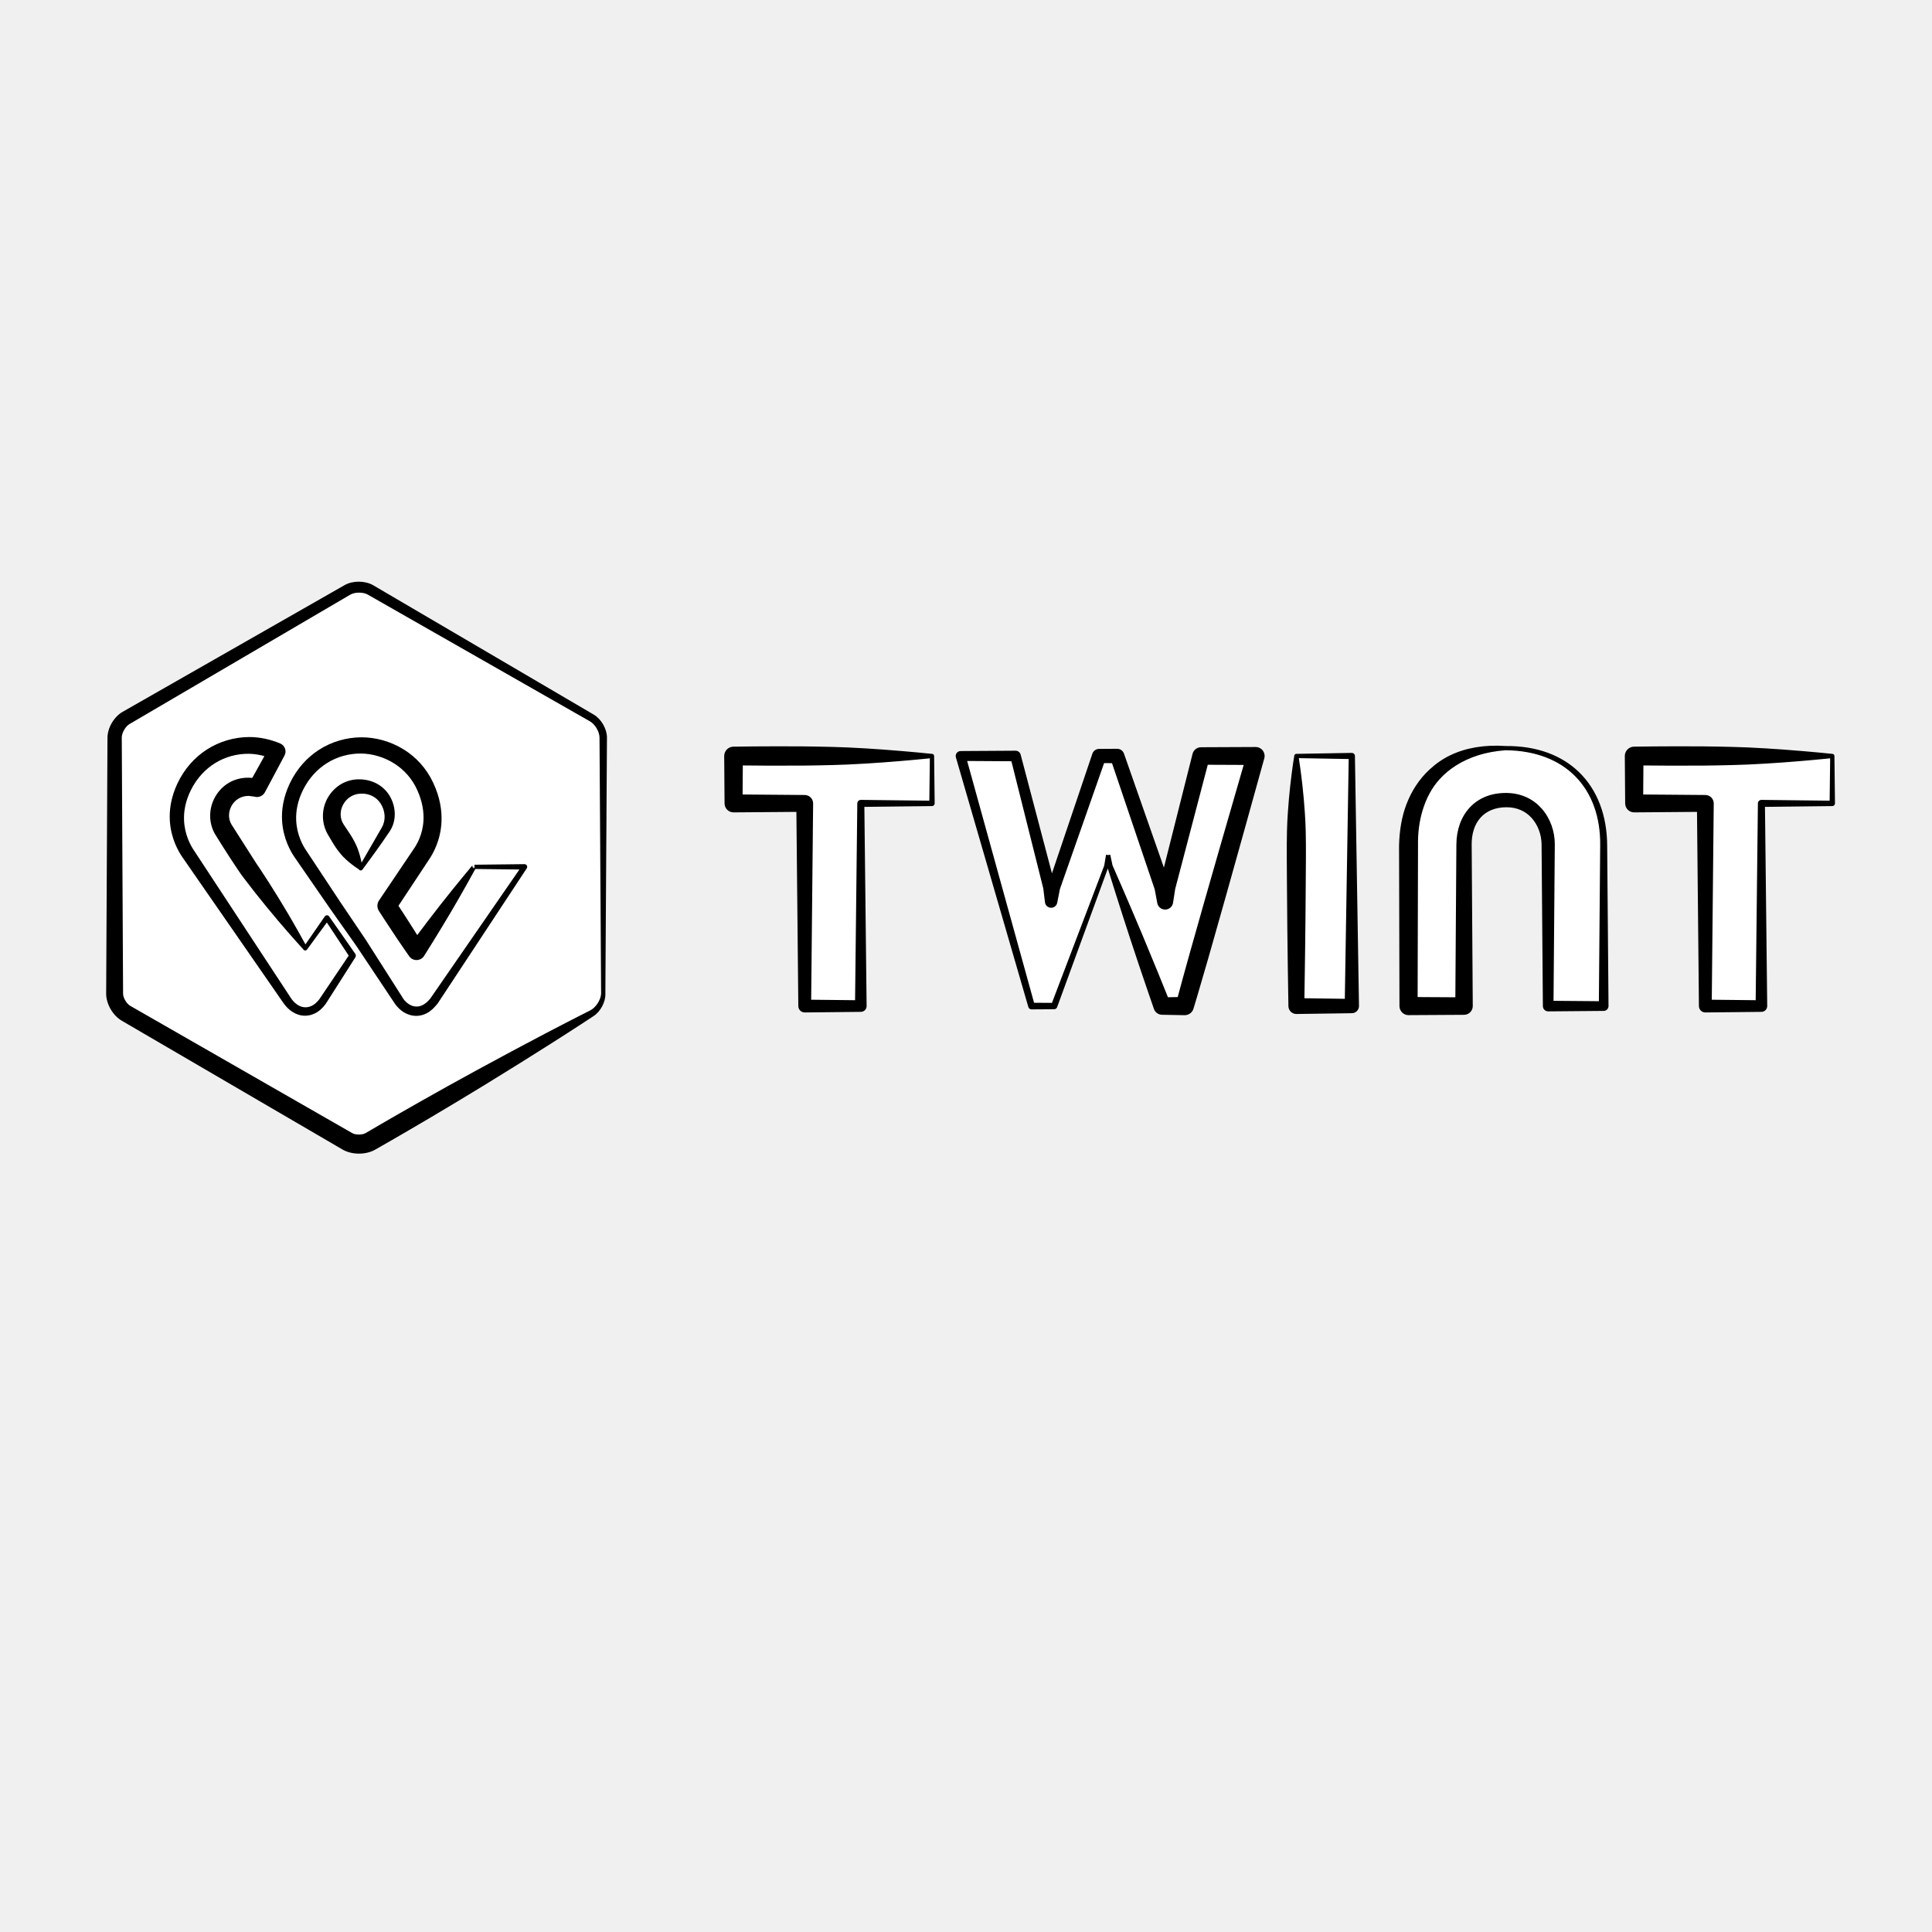
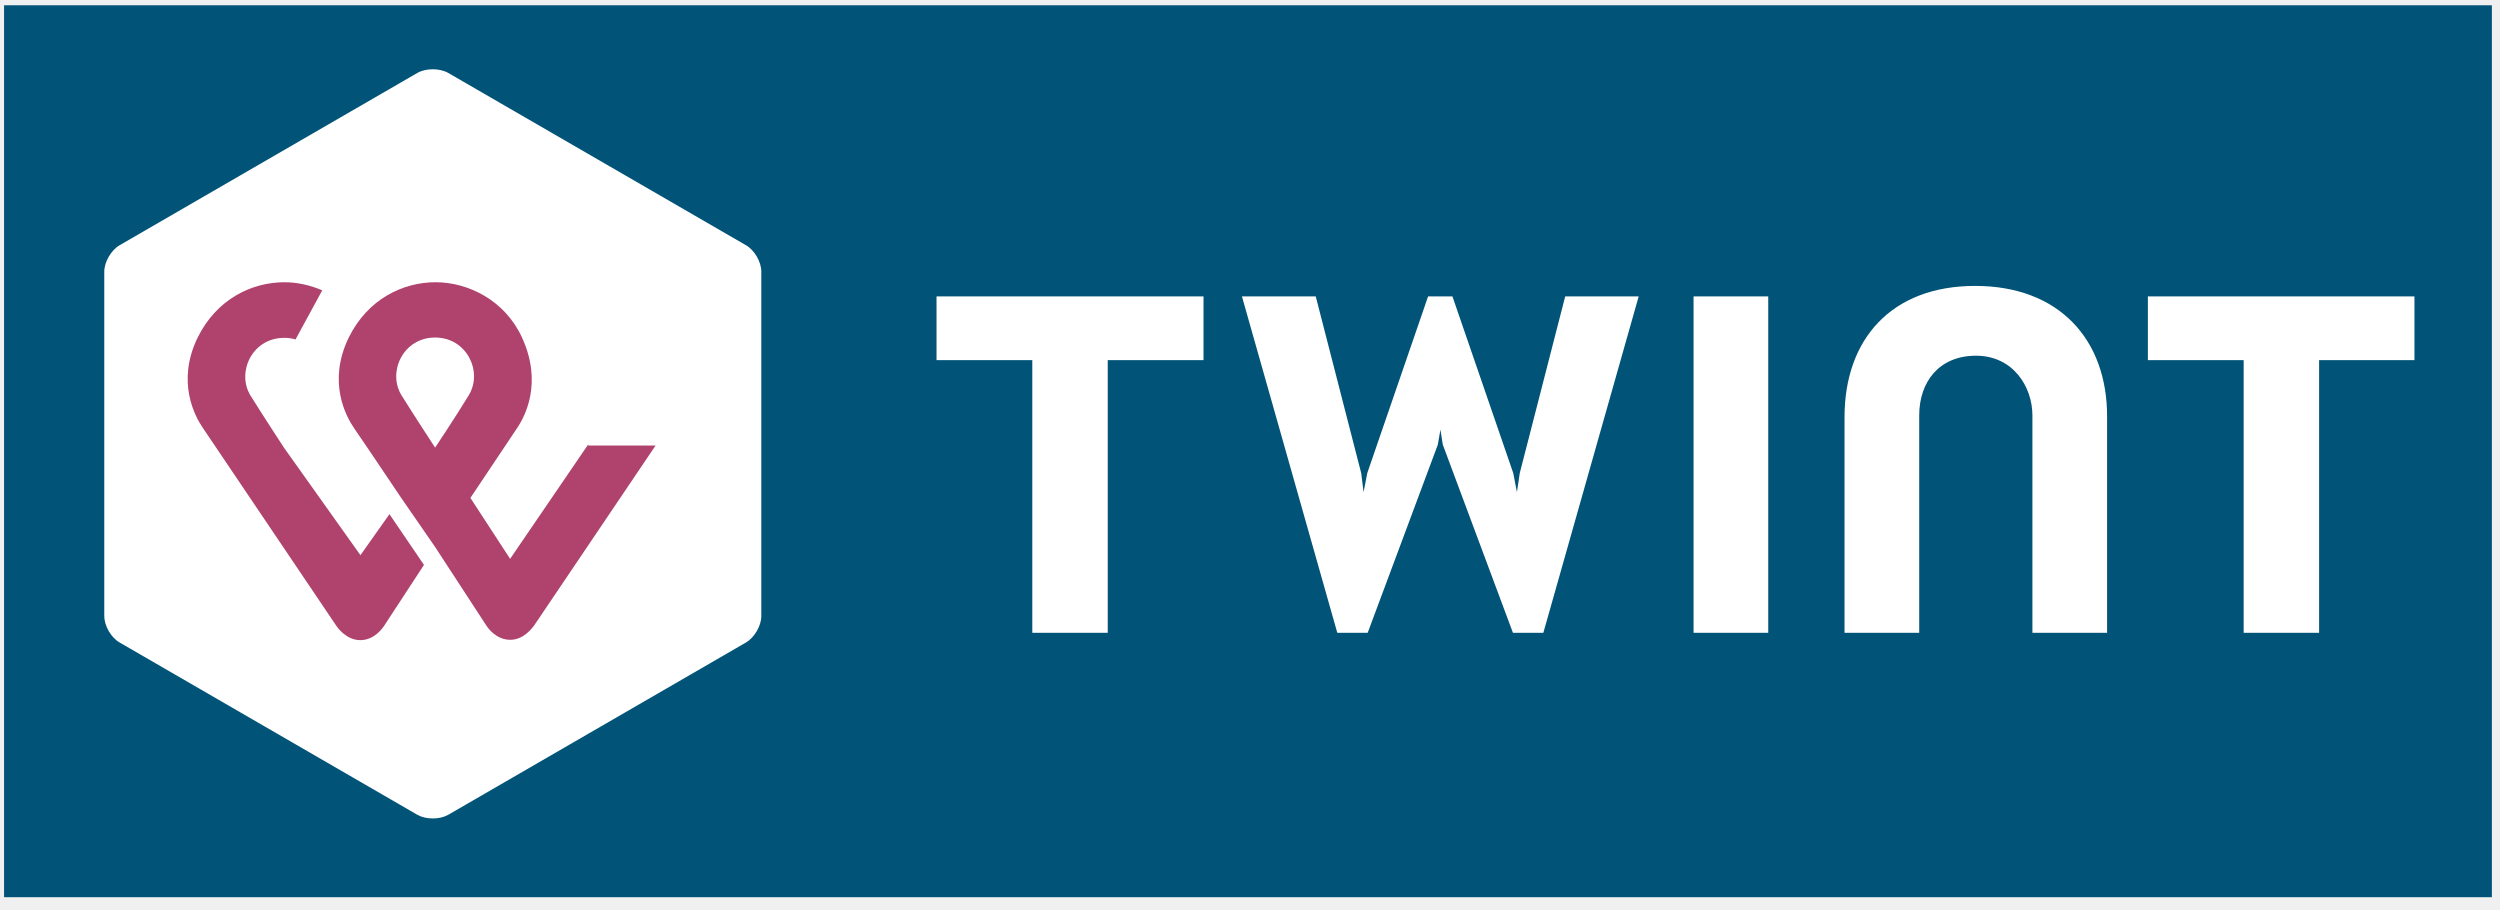
- <svg xmlns="http://www.w3.org/2000/svg" width="100%" height="100%" viewBox="0 0 201 201" version="1.1" xml:space="preserve" style="fill-rule:evenodd;clip-rule:evenodd;stroke-linejoin:round;stroke-miterlimit:2;">
-   <rect id="twint" x="0.097" y="0.816" width="200" height="200" style="fill:none;" />
-   <g>
-     <path id="Shape1" d="M62.759,103.38c0,0.754 -0.534,1.666 -1.192,2.043l-23.032,13.322c-0.659,0.377 -1.726,0.377 -2.385,0l-23.033,-13.322c-0.659,-0.377 -1.192,-1.288 -1.192,-2.043l0,-26.645c0,-0.754 0.534,-1.666 1.192,-2.043l23.033,-13.323c0.659,-0.377 1.726,-0.377 2.385,0l23.032,13.323c0.659,0.377 1.192,1.288 1.192,2.043l0,26.645Zm127.869,-24.729l-20.616,-0l0,4.933l7.405,-0l-0,21.084l5.836,-0l-0,-21.084l7.374,-0l0.001,-4.933Zm-93.666,-0l-20.647,-0l0,4.933l7.405,-0l0,21.084l5.836,-0l0,-21.084l7.405,-0l0.001,-4.933Zm59.683,-0.816c-6.495,-0 -10.105,4.147 -10.105,10.149l0,16.685l5.774,-0l-0,-16.81c-0,-2.608 1.538,-4.619 4.393,-4.619c2.856,0 4.362,2.388 4.362,4.619l0,16.81l5.773,-0l0,-16.685c0.032,-6.002 -3.702,-10.149 -10.197,-10.149Zm-21.777,0.816l0,26.017l5.774,-0l-0,-26.017l-5.774,-0Zm-19.58,10.306l0.188,1.163l5.428,14.548l2.354,-0l7.374,-26.017l-5.68,-0l-3.515,13.669l-0.22,1.477l-0.282,-1.477l-4.707,-13.669l-1.883,-0l-4.706,13.669l-0.283,1.477l-0.187,-1.477l-3.515,-13.669l-5.711,-0l7.374,26.017l2.354,-0l5.428,-14.548l0.188,-1.163" style="fill:#fff;fill-rule:nonzero;" />
-     <path d="M62.98,103.38l0.166,-26.645c0.003,-0.442 -0.146,-0.931 -0.396,-1.365c-0.249,-0.432 -0.6,-0.805 -0.983,-1.027c0.001,0.001 -22.95,-13.461 -22.95,-13.461c-0.001,-0 -0.002,-0.001 -0.003,-0.001c-0.406,-0.236 -0.938,-0.362 -1.472,-0.365c-0.535,-0.003 -1.069,0.12 -1.479,0.352l-23.111,13.192c-0.429,0.243 -0.827,0.657 -1.112,1.138c-0.288,0.486 -0.455,1.039 -0.458,1.537c0,-0 -0.137,26.645 -0.137,26.645c-0.002,0.521 0.17,1.101 0.466,1.612c0.294,0.508 0.712,0.943 1.164,1.204c-0.004,-0.002 22.978,13.408 22.978,13.408c0.001,0.001 0.003,0.002 0.004,0.002c0.467,0.268 1.074,0.415 1.685,0.415c0.611,0.001 1.219,-0.145 1.687,-0.412c0.001,-0.001 0.003,-0.001 0.004,-0.002c0,-0 2.466,-1.397 5.753,-3.34c1.749,-1.034 3.73,-2.223 5.701,-3.43c2.417,-1.481 4.817,-2.982 6.777,-4.226c2.647,-1.68 4.475,-2.892 4.475,-2.892c0.361,-0.231 0.689,-0.602 0.913,-1.032c0.22,-0.422 0.349,-0.889 0.328,-1.307Zm-0.442,-0c-0.016,0.338 -0.163,0.701 -0.373,1.022c-0.203,0.31 -0.475,0.574 -0.768,0.723c-0.001,0 -0.001,0.001 -0.002,0.001c0,-0 -1.961,0.981 -4.737,2.437c-2.056,1.079 -4.554,2.411 -7.043,3.768c-2.029,1.106 -4.047,2.23 -5.815,3.231c-3.262,1.846 -5.674,3.269 -5.761,3.32c-0.192,0.11 -0.446,0.152 -0.697,0.152c-0.252,0.001 -0.507,-0.04 -0.7,-0.15c0.004,0.003 -23.079,-13.232 -23.079,-13.232c-0.001,-0.001 -0.002,-0.002 -0.004,-0.002c-0.205,-0.117 -0.384,-0.323 -0.52,-0.552c-0.135,-0.229 -0.233,-0.483 -0.234,-0.718c0,-0 -0.137,-26.645 -0.137,-26.645c-0.001,-0.258 0.097,-0.54 0.243,-0.793c0.147,-0.255 0.343,-0.486 0.569,-0.617l22.958,-13.456c0.249,-0.143 0.577,-0.21 0.904,-0.212c0.329,-0.002 0.661,0.058 0.914,0.201c-0.003,-0.002 23.11,13.182 23.11,13.182c0,0 0.001,0.001 0.001,0.001c0.275,0.155 0.521,0.423 0.702,0.728c0.181,0.306 0.301,0.651 0.303,0.966l0.166,26.645Zm58.55,-13.12l-4.152,-11.853c-0.104,-0.302 -0.388,-0.505 -0.708,-0.505l-1.883,0.011c-0.315,0 -0.595,0.2 -0.697,0.498l-4.206,12.449l-3.255,-12.346c-0.063,-0.243 -0.282,-0.413 -0.533,-0.413l-5.711,0.036c-0.161,-0 -0.313,0.075 -0.41,0.204c-0.098,0.128 -0.129,0.295 -0.085,0.45l7.537,25.971c0.042,0.149 0.178,0.251 0.332,0.251l2.354,-0.015c0.137,-0 0.261,-0.086 0.309,-0.215l5.275,-14.425c0.219,0.707 1.241,3.992 2.315,7.267c1.212,3.692 2.487,7.359 2.487,7.359c0.132,0.354 0.47,0.589 0.847,0.589l2.354,0.044c0.424,0 0.797,-0.282 0.913,-0.69c0,-0 0.647,-2.134 1.523,-5.19c2.176,-7.586 5.837,-20.831 5.837,-20.831c0.08,-0.282 0.023,-0.585 -0.153,-0.819c-0.177,-0.233 -0.453,-0.371 -0.746,-0.371l-5.68,0.025c-0.415,0 -0.778,0.281 -0.881,0.683l-2.983,11.836Zm35.557,-12.646c-2.232,-0.154 -4.159,0.194 -5.76,0.96c-0.81,0.387 -1.522,0.896 -2.156,1.482c-1.063,0.982 -1.877,2.216 -2.42,3.653c-0.482,1.276 -0.721,2.717 -0.755,4.275c-0,-0 0.043,16.685 0.043,16.685c0,0.521 0.423,0.943 0.943,0.943l5.774,-0.034c0.502,-0 0.909,-0.407 0.909,-0.909l-0.114,-16.81c-0.008,-1.109 0.294,-2.098 0.927,-2.8c0.607,-0.672 1.508,-1.067 2.671,-1.076c1.132,-0.009 2.015,0.428 2.625,1.098c0.686,0.754 1.042,1.783 1.049,2.778c0,-0 0.136,16.81 0.136,16.81c-0,0.305 0.247,0.552 0.552,0.552l5.773,-0.049c0.278,0 0.504,-0.225 0.504,-0.503l-0.14,-16.685c-0.011,-3.154 -1.029,-5.803 -2.91,-7.635c-1.797,-1.752 -4.386,-2.764 -7.651,-2.735Zm-21.777,0.816c-0.121,0 -0.22,0.099 -0.22,0.221c-0,-0 -0.205,1.193 -0.419,3.122c-0.092,0.823 -0.177,1.767 -0.247,2.81c-0.041,0.598 -0.073,1.224 -0.089,1.873c-0.041,1.725 -0.013,3.598 -0.003,5.463c0.037,6.418 0.153,12.749 0.153,12.749c0,0.455 0.37,0.825 0.825,0.825l5.774,-0.082c0.41,-0 0.743,-0.333 0.743,-0.743l-0.422,-26.017c-0,-0.177 -0.144,-0.321 -0.321,-0.321l-5.774,0.1Zm-37.685,0.221c0,-0.058 -0.023,-0.115 -0.065,-0.156c-0.041,-0.041 -0.097,-0.065 -0.156,-0.065c0,0 -2.184,-0.234 -5.161,-0.453c-1.122,-0.083 -2.349,-0.156 -3.614,-0.215c-0.512,-0.024 -1.03,-0.039 -1.548,-0.053c-1.047,-0.027 -2.093,-0.049 -3.097,-0.057c-3.946,-0.028 -7.227,0.028 -7.227,0.028c-0.536,-0 -0.971,0.434 -0.971,0.971l0.037,4.933c0,0.516 0.418,0.934 0.934,0.934l6.539,-0.052c0,-0 0.201,20.202 0.201,20.202c-0,0.367 0.298,0.665 0.665,0.665l5.836,-0.062c0.334,0 0.604,-0.27 0.604,-0.603l-0.234,-20.723c0,0 7.035,-0.082 7.035,-0.082c0.154,-0 0.279,-0.125 0.279,-0.279l-0.057,-4.933Zm93.666,0c0,-0.058 -0.023,-0.115 -0.065,-0.156c-0.041,-0.041 -0.097,-0.065 -0.156,-0.065c0,0 -2.18,-0.234 -5.154,-0.453c-1.12,-0.083 -2.344,-0.155 -3.608,-0.215c-0.512,-0.024 -1.028,-0.039 -1.546,-0.053c-1.045,-0.027 -2.09,-0.049 -3.092,-0.057c-3.94,-0.029 -7.216,0.027 -7.216,0.027c-0.536,0 -0.971,0.435 -0.971,0.972l0.037,4.933c-0,0.516 0.418,0.934 0.934,0.934l6.539,-0.052c-0,-0 0.201,20.202 0.201,20.202c-0,0.367 0.297,0.665 0.665,0.665l5.836,-0.062c0.333,0 0.603,-0.27 0.603,-0.603l-0.233,-20.723c-0,-0 7.004,-0.082 7.004,-0.082c0.154,-0 0.279,-0.125 0.279,-0.279l-0.057,-4.933Zm-75.562,10.306l0.219,-0.035c-0,0 0.239,1.111 0.239,1.111c0.097,0.22 1.609,3.658 3.065,7.129c1.134,2.702 2.231,5.417 2.702,6.589c-0,0 1.013,-0.019 1.013,-0.019c0.232,-0.867 0.675,-2.503 1.246,-4.54c1.743,-6.225 4.63,-16.205 5.618,-19.612c-0,0 -3.736,-0.016 -3.736,-0.016c-0,-0 -3.391,12.927 -3.391,12.927l-0.22,1.428c-0.06,0.403 -0.401,0.703 -0.807,0.711c-0.407,0.009 -0.76,-0.277 -0.836,-0.677c-0,0 -0.265,-1.424 -0.265,-1.424c-0,-0 -4.444,-13.132 -4.444,-13.132c0,-0 -0.823,-0.005 -0.823,-0.005c0,-0 -4.596,13.1 -4.596,13.1l-0.281,1.426c-0.06,0.311 -0.337,0.533 -0.654,0.523c-0.317,-0.01 -0.58,-0.248 -0.62,-0.563c0,0 -0.174,-1.442 -0.174,-1.442c-0,-0 -3.318,-13.238 -3.318,-13.238c-0,0 -4.604,-0.028 -4.604,-0.028c0,-0 6.961,25.154 6.961,25.154c-0,-0 1.862,0.012 1.862,0.012c0,-0 5.435,-14.276 5.435,-14.276l0.191,-1.138l0.218,0.035Zm41.358,-10.902c3.106,0.028 5.559,1.013 7.239,2.709c1.734,1.751 2.637,4.256 2.595,7.218l-0.136,16.179c0,0 -4.718,-0.039 -4.718,-0.039c0,-0 0.132,-16.263 0.132,-16.263c0.01,-1.331 -0.457,-2.71 -1.36,-3.733c-0.85,-0.963 -2.086,-1.616 -3.69,-1.629c-1.655,-0.012 -2.929,0.578 -3.806,1.523c-0.89,0.958 -1.372,2.305 -1.383,3.839c0,-0 -0.107,15.896 -0.107,15.896c0,-0 -3.925,-0.023 -3.925,-0.023c-0,-0 0.041,-15.748 0.041,-15.748c-0.029,-1.337 0.14,-2.575 0.482,-3.695c0.376,-1.226 0.943,-2.315 1.753,-3.211c0.495,-0.547 1.065,-1.025 1.713,-1.434c1.391,-0.877 3.102,-1.447 5.17,-1.589Zm33.76,0.84l-0.054,4.406c0,0 -7.098,-0.083 -7.098,-0.083c-0.202,0 -0.366,0.164 -0.366,0.366l-0.231,20.474c0,-0 -4.567,-0.049 -4.567,-0.049c-0,0 0.203,-20.425 0.203,-20.425c0,-0.484 -0.392,-0.875 -0.875,-0.875l-6.463,-0.052c-0.001,-0 0.022,-3.021 0.022,-3.021c1.255,0.014 3.603,0.033 6.252,0.014c1.002,-0.008 2.047,-0.03 3.092,-0.058c0.518,-0.013 1.035,-0.029 1.546,-0.052c1.264,-0.06 2.488,-0.132 3.608,-0.215c2.413,-0.178 4.303,-0.366 4.931,-0.43l-0,-0Zm-93.666,-0l-0.054,4.406c0,0 -7.129,-0.083 -7.129,-0.083c-0.202,-0 -0.365,0.164 -0.365,0.366l-0.231,20.474c-0,-0 -4.568,-0.049 -4.568,-0.049c0,0 0.203,-20.425 0.203,-20.425c0,-0.484 -0.391,-0.875 -0.875,-0.875l-6.463,-0.052c-0,-0 0.023,-3.022 0.023,-3.022c1.256,0.015 3.609,0.034 6.262,0.015c1.004,-0.008 2.05,-0.03 3.097,-0.057c0.518,-0.014 1.036,-0.029 1.549,-0.053c1.264,-0.059 2.491,-0.132 3.613,-0.215c2.416,-0.178 4.31,-0.366 4.938,-0.43l-0,-0Zm38.387,-0.019l5.189,0.09c0,0 -0.404,24.948 -0.404,24.948c-0,0 -4.203,-0.06 -4.203,-0.06c0.032,-1.908 0.109,-6.895 0.138,-11.935c0.011,-1.865 0.039,-3.738 -0.003,-5.463c-0.015,-0.649 -0.048,-1.275 -0.088,-1.873c-0.071,-1.043 -0.156,-1.987 -0.247,-2.81c-0.159,-1.437 -0.314,-2.466 -0.382,-2.897l-0,0Z" />
-     <path id="Shape2" d="M49.36,90.12l-6.025,8.829l-3.075,-4.713l3.545,-5.309c0.659,-0.943 2.071,-3.551 0.439,-7.101c-1.318,-2.891 -4.174,-4.274 -6.684,-4.274c-2.51,0 -5.241,1.288 -6.715,4.274c-1.663,3.425 -0.22,6.095 0.408,7.007c-0,0 1.976,2.891 3.609,5.342l2.667,3.865l4.017,6.159c0.032,0.032 0.659,1.005 1.789,1.005c1.066,0 1.726,-0.973 1.82,-1.068l9.413,-13.951l-5.208,-0l-0,-0.065Zm-11.831,0.22c0,-0 -1.568,-2.388 -2.605,-4.054c-1.098,-1.791 0.126,-4.462 2.605,-4.462c2.479,0 3.703,2.672 2.605,4.462c-1.004,1.666 -2.605,4.054 -2.605,4.054Z" style="fill:#fff;fill-rule:nonzero;" />
-     <path d="M49.36,89.964l-0,0.376l-0.22,-0.219c-0.001,-0.044 0.012,-0.088 0.038,-0.126c-0,0 -1.72,2.047 -3.381,4.164c-0.899,1.145 -1.775,2.305 -2.388,3.125c-0.147,-0.236 -0.308,-0.494 -0.477,-0.76c-0.524,-0.829 -1.113,-1.729 -1.479,-2.287c-0,-0 3.156,-4.773 3.156,-4.773c0.462,-0.675 1.239,-2.064 1.323,-3.974c0.051,-1.166 -0.149,-2.531 -0.859,-4.045c-0.714,-1.536 -1.812,-2.692 -3.074,-3.475c-1.387,-0.861 -2.968,-1.275 -4.439,-1.262c-1.487,0.014 -3.042,0.43 -4.412,1.325c-1.19,0.777 -2.247,1.909 -2.992,3.453c-0,0.001 -0.001,0.003 -0.002,0.004c-0.692,1.461 -0.878,2.794 -0.805,3.938c0.118,1.833 0.896,3.184 1.329,3.8c-0.001,-0.001 3.657,5.298 3.657,5.298l2.712,3.845c0,-0 4.074,6.105 4.074,6.105c0.02,0.029 0.042,0.056 0.067,0.081c0.023,0.023 0.332,0.47 0.88,0.788c0.34,0.197 0.764,0.349 1.267,0.344c0.4,-0.005 0.755,-0.113 1.057,-0.272c0.629,-0.331 1.016,-0.88 1.089,-0.955c0.021,-0.021 0.04,-0.043 0.057,-0.068l9.262,-14.053c0.058,-0.085 0.064,-0.196 0.015,-0.287c-0.048,-0.091 -0.143,-0.149 -0.247,-0.149l-5.208,0.059Zm0.092,0.443l4.588,0.052c-0,-0 -9.259,13.407 -9.259,13.407c-0.094,0.115 -0.325,0.403 -0.672,0.621c-0.21,0.132 -0.471,0.236 -0.774,0.233c-0.304,-0.003 -0.557,-0.103 -0.76,-0.227c-0.429,-0.261 -0.652,-0.634 -0.67,-0.653l0.066,0.082l-3.952,-6.202l-2.636,-3.905c0.006,0.009 -3.555,-5.375 -3.555,-5.375c-0.001,-0 -0.001,-0.001 -0.001,-0.002c-0.34,-0.504 -0.947,-1.607 -1.013,-3.09c-0.042,-0.931 0.137,-2.01 0.722,-3.187c0.628,-1.242 1.5,-2.155 2.481,-2.771c1.108,-0.695 2.355,-1.005 3.543,-0.994c1.166,0.01 2.411,0.364 3.498,1.063c0.974,0.627 1.817,1.539 2.356,2.745c0.001,0.001 0.001,0.002 0.001,0.003c0.54,1.198 0.693,2.271 0.64,3.187c-0.085,1.442 -0.69,2.481 -1.043,2.978l-3.58,5.311c-0.222,0.332 -0.224,0.763 -0.006,1.097c-0,0 0.977,1.523 1.851,2.824c0.667,0.994 1.277,1.855 1.277,1.855c0.17,0.261 0.459,0.419 0.771,0.423c0.312,0.003 0.604,-0.15 0.78,-0.407c0,-0 1.433,-2.257 2.793,-4.565c1.152,-1.956 2.242,-3.932 2.554,-4.503Zm-12.115,0.04c-0.208,-0.13 -0.571,-0.373 -1.027,-0.752c-0.21,-0.174 -0.414,-0.363 -0.638,-0.593c-0.085,-0.087 -0.162,-0.179 -0.242,-0.276c-0.152,-0.184 -0.304,-0.374 -0.444,-0.577c-0.332,-0.48 -0.617,-0.998 -0.888,-1.449c-0.001,-0.002 -0.002,-0.004 -0.003,-0.005c-0.706,-1.241 -0.649,-2.765 0.083,-3.931c0.663,-1.056 1.826,-1.845 3.351,-1.783c1.472,0.066 2.567,0.848 3.12,1.917c0.569,1.098 0.594,2.467 -0.125,3.523c-0.414,0.618 -0.916,1.336 -1.385,1.99c-0.763,1.064 -1.426,1.951 -1.426,1.951c-0.041,0.062 -0.11,0.098 -0.184,0.098c-0.08,0 -0.154,-0.043 -0.192,-0.113Zm11.803,-0.318l0.217,0.211l0,0l-0.217,-0.219l-0,0.008Zm-0,0.001c0.001,0.032 0.009,0.063 0.025,0.093c0.029,0.054 0.078,0.093 0.136,0.109l-0.161,-0.202Zm-11.522,-0.386c-0.04,-0.201 -0.096,-0.458 -0.186,-0.778c-0.075,-0.261 -0.162,-0.523 -0.279,-0.821c-0.045,-0.112 -0.095,-0.22 -0.15,-0.332c-0.105,-0.213 -0.213,-0.428 -0.337,-0.639c-0.293,-0.494 -0.635,-0.966 -0.915,-1.402c-0.405,-0.614 -0.401,-1.405 -0.066,-2.037c0.336,-0.634 0.967,-1.132 1.844,-1.167c0.932,-0.042 1.663,0.393 2.074,1.034c0.463,0.723 0.572,1.666 0.143,2.446l-2.128,3.696Z" />
-     <path d="M31.756,98.667l-5.9,-8.295c0,-0 -1.569,-2.388 -2.605,-4.054c-1.099,-1.791 0.125,-4.462 2.605,-4.462c0.314,0 0.597,0.032 0.879,0.126l2.071,-3.802c-0.942,-0.409 -1.976,-0.629 -2.918,-0.629c-2.51,-0 -5.241,1.288 -6.715,4.273c-1.663,3.426 -0.22,6.096 0.408,7.008l10.324,15.303c0.094,0.125 0.752,1.1 1.851,1.1c1.099,-0 1.726,-0.943 1.821,-1.068l3.107,-4.745l-2.668,-3.927l-2.259,3.173l-0.001,-0.001Z" style="fill:#fff;fill-rule:nonzero;" />
-     <path d="M31.778,98.25c-0.306,-0.559 -1.025,-1.858 -1.859,-3.273c-0.634,-1.074 -1.331,-2.199 -1.923,-3.129c-0.698,-1.097 -1.251,-1.906 -1.334,-2.027c0.009,0.013 -2.569,-4.026 -2.569,-4.026c-0.376,-0.61 -0.335,-1.376 0.007,-1.977c0.329,-0.579 0.941,-1.009 1.756,-1.015l0.585,0.07c0.43,0.142 0.901,-0.044 1.118,-0.443l2.037,-3.82c0.121,-0.222 0.143,-0.484 0.061,-0.723c-0.082,-0.239 -0.261,-0.432 -0.493,-0.533c-0.516,-0.218 -1.056,-0.388 -1.596,-0.501c-0.569,-0.119 -1.139,-0.179 -1.68,-0.173c-1.492,0.016 -3.05,0.435 -4.422,1.335c-1.191,0.78 -2.249,1.916 -2.993,3.464c-0,0.002 -0.001,0.003 -0.002,0.005c-0.691,1.464 -0.875,2.798 -0.799,3.943c0.121,1.834 0.901,3.183 1.336,3.799c-0.004,-0.005 10.51,15.17 10.51,15.17c0.005,0.006 0.01,0.013 0.015,0.02c0.068,0.088 0.39,0.545 0.924,0.877c0.35,0.218 0.787,0.386 1.299,0.379c0.505,-0.006 0.928,-0.17 1.263,-0.386c0.517,-0.334 0.818,-0.783 0.884,-0.872c0.006,-0.008 0.011,-0.015 0.016,-0.023l3.046,-4.785c0.075,-0.113 0.074,-0.261 -0.003,-0.373l-2.72,-3.892c-0.05,-0.074 -0.134,-0.118 -0.223,-0.119c-0.089,-0.001 -0.174,0.042 -0.225,0.114l-2.016,2.914Zm-5.531,-17.321l1.26,-2.264c-0.106,-0.029 -0.212,-0.057 -0.318,-0.081c-0.44,-0.101 -0.881,-0.158 -1.301,-0.162c-1.184,-0.013 -2.427,0.293 -3.532,0.983c-0.98,0.613 -1.853,1.522 -2.481,2.76c-0.587,1.175 -0.768,2.252 -0.727,3.182c0.063,1.482 0.667,2.586 1.006,3.091l10.137,15.436c0.07,0.1 0.291,0.419 0.653,0.658c0.218,0.143 0.489,0.261 0.812,0.265c0.323,0.005 0.596,-0.096 0.813,-0.229c0.383,-0.233 0.612,-0.557 0.675,-0.64c-0,0 3.035,-4.508 3.035,-4.508c0,0 -2.275,-3.447 -2.275,-3.447l-2.067,2.823c-0.036,0.051 -0.092,0.084 -0.153,0.091l-0.027,0.002c-0.059,-0 -0.116,-0.024 -0.156,-0.066l-0.001,-0l0.001,0c-0.009,-0.008 -0.017,-0.018 -0.024,-0.028l-0.001,-0c0,-0 -1.288,-1.407 -2.702,-3.075c-0.807,-0.951 -1.641,-1.978 -2.326,-2.843c-0.876,-1.106 -1.488,-1.94 -1.488,-1.94c-0.006,-0.009 -0.013,-0.019 -0.02,-0.029c0,-0 -0.48,-0.697 -1.075,-1.609c-0.502,-0.768 -1.082,-1.691 -1.556,-2.458c-0.001,-0.001 -0.002,-0.003 -0.003,-0.005c-0.75,-1.239 -0.697,-2.787 0.011,-3.991c0.656,-1.117 1.853,-1.948 3.439,-1.935c0.135,0.001 0.264,0.007 0.391,0.019Z" />
+ <svg xmlns="http://www.w3.org/2000/svg" width="100%" height="100%" viewBox="0 0 231 84" version="1.1" xml:space="preserve" style="fill-rule:evenodd;clip-rule:evenodd;stroke-linejoin:round;stroke-miterlimit:2;">
+   <rect id="twint" x="0" y="0" width="230.25" height="82.9" style="fill:none;" />
+   <clipPath id="_clip1">
+     <rect x="0" y="0" width="230.25" height="82.9" />
+   </clipPath>
+   <g clip-path="url(#_clip1)">
+     <g id="twint1">
+       <rect x="0.375" y="0.488" width="230.25" height="82.9" style="fill:#015478;" />
+       <path id="Shape1_00000052073373825724267200000002959048514848074680_" d="M70.345,56.928c-0,0.9 -0.64,1.99 -1.42,2.44l-27.51,15.92c-0.79,0.45 -2.06,0.45 -2.85,0l-27.51,-15.92c-0.79,-0.45 -1.42,-1.54 -1.42,-2.44l-0,-31.83c-0,-0.9 0.64,-1.99 1.42,-2.44l27.51,-15.92c0.79,-0.45 2.06,-0.45 2.85,0l27.51,15.92c0.79,0.45 1.42,1.54 1.42,2.44l-0,31.83Zm152.75,-29.54l-24.63,0l-0,5.89l8.85,0l-0,25.19l6.97,0l-0,-25.19l8.81,0l-0,-5.89Zm-111.89,0l-24.67,0l-0,5.89l8.85,0l-0,25.19l6.97,0l-0,-25.19l8.85,0l-0,-5.89Zm71.3,-0.97c-7.76,0 -12.07,4.95 -12.07,12.12l-0,19.93l6.9,0l0,-20.08c0,-3.11 1.84,-5.52 5.25,-5.52c3.41,0 5.21,2.85 5.21,5.52l0,20.08l6.9,0l0,-19.93c0.03,-7.17 -4.44,-12.12 -12.19,-12.12Zm-26.02,0.97l-0,31.08l6.9,0l-0,-31.08l-6.9,0Zm-23.39,12.31l0.22,1.39l6.48,17.38l2.81,0l8.81,-31.08l-6.79,0l-4.2,16.33l-0.26,1.76l-0.34,-1.76l-5.62,-16.33l-2.25,0l-5.62,16.33l-0.34,1.76l-0.22,-1.76l-4.2,-16.33l-6.82,0l8.81,31.08l2.81,0l6.48,-17.38l0.24,-1.39" style="fill:#fff;fill-rule:nonzero;" />
+       <path id="Shape2_00000011014704979527395230000012637302901649132966_" d="M54.335,41.088l-7.2,10.55l-3.67,-5.63l4.24,-6.34c0.79,-1.13 2.47,-4.24 0.53,-8.48c-1.58,-3.45 -4.99,-5.11 -7.99,-5.11c-3,0 -6.26,1.54 -8.02,5.11c-1.99,4.09 -0.26,7.28 0.49,8.37c-0,0 2.36,3.45 4.31,6.38l3.19,4.62l4.8,7.36c0.04,0.04 0.79,1.2 2.14,1.2c1.27,0 2.06,-1.16 2.17,-1.28l11.25,-16.67l-6.22,0l-0,-0.08l-0.02,0Zm-14.13,0.27c-0,0 -1.87,-2.85 -3.11,-4.84c-1.31,-2.14 0.15,-5.33 3.11,-5.33c2.96,0 4.42,3.19 3.11,5.33c-1.2,1.98 -3.11,4.84 -3.11,4.84Z" style="fill:#af436e;fill-rule:nonzero;" />
+       <path d="M33.305,51.298l-7.05,-9.91c-0,0 -1.87,-2.85 -3.11,-4.84c-1.31,-2.14 0.15,-5.33 3.11,-5.33c0.38,0 0.71,0.04 1.05,0.15l2.47,-4.54c-1.12,-0.49 -2.36,-0.75 -3.49,-0.75c-3,0 -6.26,1.54 -8.02,5.11c-1.99,4.09 -0.26,7.28 0.49,8.37l12.33,18.28c0.11,0.15 0.9,1.31 2.21,1.31c1.31,0 2.06,-1.13 2.17,-1.28l3.71,-5.67l-3.19,-4.69l-2.68,3.79Z" style="fill:#af436e;fill-rule:nonzero;" />
+     </g>
  </g>
</svg>
